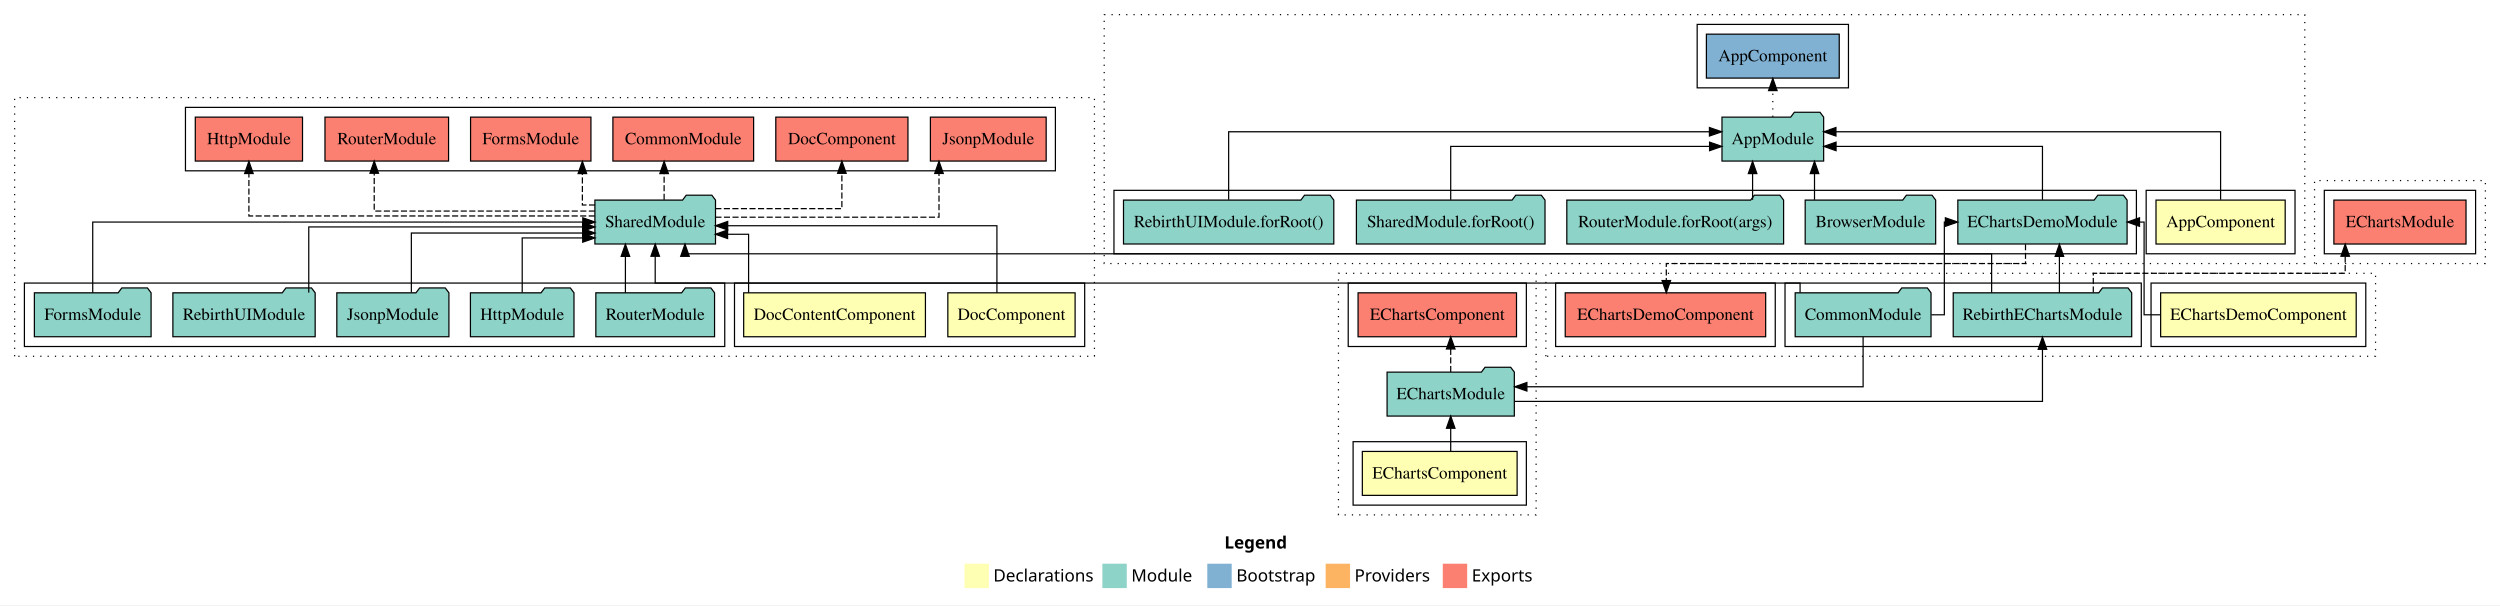
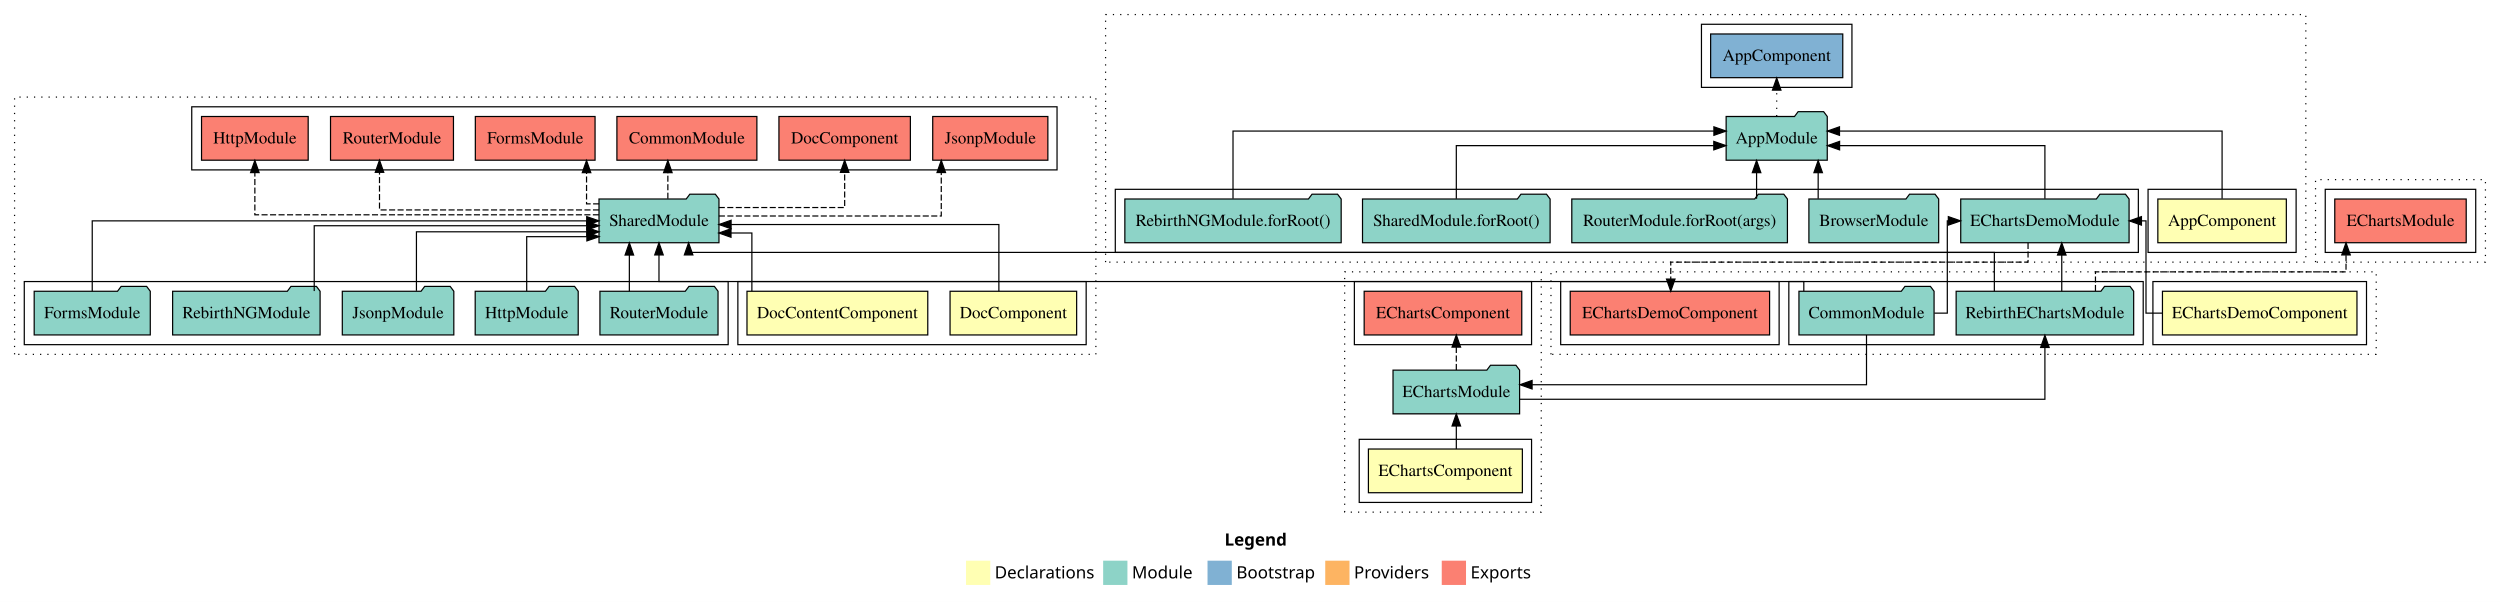
- <svg xmlns="http://www.w3.org/2000/svg" width="2049pt" height="496pt" viewBox="0.00 0.00 2049.00 496.00">
+ <svg xmlns="http://www.w3.org/2000/svg" width="2060pt" height="496pt" viewBox="0.00 0.00 2060.00 496.00">
  <g id="graph0" class="graph" transform="scale(1 1) rotate(0) translate(4 492)">
-     <polygon fill="white" stroke="none" points="-4,4 -4,-492 2045,-492 2045,4 -4,4" />
-     <text text-anchor="start" x="999.509" y="-42.4" font-family="sans-serif" font-weight="bold" font-size="14.00">Legend</text>
-     <polygon fill="#ffffb3" stroke="none" points="786.5,-10 786.5,-30 806.5,-30 806.5,-10 786.5,-10" />
-     <text text-anchor="start" x="810.129" y="-15.4" font-family="sans-serif" font-size="14.00">  Declarations</text>
-     <polygon fill="#8dd3c7" stroke="none" points="899.5,-10 899.5,-30 919.5,-30 919.5,-10 899.5,-10" />
-     <text text-anchor="start" x="923.225" y="-15.4" font-family="sans-serif" font-size="14.00">  Module</text>
-     <polygon fill="#80b1d3" stroke="none" points="985.5,-10 985.5,-30 1005.5,-30 1005.5,-10 985.5,-10" />
-     <text text-anchor="start" x="1009.28" y="-15.4" font-family="sans-serif" font-size="14.00">  Bootstrap</text>
-     <polygon fill="#fdb462" stroke="none" points="1082.5,-10 1082.5,-30 1102.5,-30 1102.5,-10 1082.5,-10" />
-     <text text-anchor="start" x="1106.17" y="-15.4" font-family="sans-serif" font-size="14.00">  Providers</text>
-     <polygon fill="#fb8072" stroke="none" points="1178.5,-10 1178.5,-30 1198.5,-30 1198.5,-10 1178.5,-10" />
-     <text text-anchor="start" x="1202.23" y="-15.4" font-family="sans-serif" font-size="14.00">  Exports</text>
+     <polygon fill="white" stroke="none" points="-4,4 -4,-492 2056,-492 2056,4 -4,4" />
+     <text text-anchor="start" x="1005.01" y="-42.4" font-family="sans-serif" font-weight="bold" font-size="14.00">Legend</text>
+     <polygon fill="#ffffb3" stroke="none" points="792,-10 792,-30 812,-30 812,-10 792,-10" />
+     <text text-anchor="start" x="815.629" y="-15.4" font-family="sans-serif" font-size="14.00">  Declarations</text>
+     <polygon fill="#8dd3c7" stroke="none" points="905,-10 905,-30 925,-30 925,-10 905,-10" />
+     <text text-anchor="start" x="928.725" y="-15.4" font-family="sans-serif" font-size="14.00">  Module</text>
+     <polygon fill="#80b1d3" stroke="none" points="991,-10 991,-30 1011,-30 1011,-10 991,-10" />
+     <text text-anchor="start" x="1014.78" y="-15.4" font-family="sans-serif" font-size="14.00">  Bootstrap</text>
+     <polygon fill="#fdb462" stroke="none" points="1088,-10 1088,-30 1108,-30 1108,-10 1088,-10" />
+     <text text-anchor="start" x="1111.67" y="-15.4" font-family="sans-serif" font-size="14.00">  Providers</text>
+     <polygon fill="#fb8072" stroke="none" points="1184,-10 1184,-30 1204,-30 1204,-10 1184,-10" />
+     <text text-anchor="start" x="1207.73" y="-15.4" font-family="sans-serif" font-size="14.00">  Exports</text>
    <g id="clust1" class="cluster">
-       <polygon fill="none" stroke="black" stroke-dasharray="1,5" points="901,-276 901,-480 1885,-480 1885,-276 901,-276" />
+       <polygon fill="none" stroke="black" stroke-dasharray="1,5" points="907,-276 907,-480 1896,-480 1896,-276 907,-276" />
    </g>
    <g id="clust2" class="cluster">
-       <polygon fill="none" stroke="black" points="1755,-284 1755,-336 1877,-336 1877,-284 1755,-284" />
+       <polygon fill="none" stroke="black" points="1766,-284 1766,-336 1888,-336 1888,-284 1766,-284" />
    </g>
    <g id="clust4" class="cluster">
-       <polygon fill="none" stroke="black" points="909,-284 909,-336 1747,-336 1747,-284 909,-284" />
+       <polygon fill="none" stroke="black" points="915,-284 915,-336 1758,-336 1758,-284 915,-284" />
    </g>
    <g id="clust6" class="cluster">
-       <polygon fill="none" stroke="black" points="1387,-420 1387,-472 1511,-472 1511,-420 1387,-420" />
+       <polygon fill="none" stroke="black" points="1398,-420 1398,-472 1522,-472 1522,-420 1398,-420" />
    </g>
    <g id="clust8" class="cluster">
-       <polygon fill="none" stroke="black" stroke-dasharray="1,5" points="1263,-200 1263,-268 1943,-268 1943,-200 1263,-200" />
+       <polygon fill="none" stroke="black" stroke-dasharray="1,5" points="1274,-200 1274,-268 1954,-268 1954,-200 1274,-200" />
    </g>
    <g id="clust9" class="cluster">
-       <polygon fill="none" stroke="black" points="1759,-208 1759,-260 1935,-260 1935,-208 1759,-208" />
+       <polygon fill="none" stroke="black" points="1770,-208 1770,-260 1946,-260 1946,-208 1770,-208" />
    </g>
    <g id="clust11" class="cluster">
-       <polygon fill="none" stroke="black" points="1459,-208 1459,-260 1751,-260 1751,-208 1459,-208" />
+       <polygon fill="none" stroke="black" points="1470,-208 1470,-260 1762,-260 1762,-208 1470,-208" />
    </g>
    <g id="clust12" class="cluster">
-       <polygon fill="none" stroke="black" points="1271,-208 1271,-260 1451,-260 1451,-208 1271,-208" />
+       <polygon fill="none" stroke="black" points="1282,-208 1282,-260 1462,-260 1462,-208 1282,-208" />
    </g>
    <g id="clust15" class="cluster">
-       <polygon fill="none" stroke="black" stroke-dasharray="1,5" points="1093,-70 1093,-268 1255,-268 1255,-70 1093,-70" />
+       <polygon fill="none" stroke="black" stroke-dasharray="1,5" points="1104,-70 1104,-268 1266,-268 1266,-70 1104,-70" />
    </g>
    <g id="clust16" class="cluster">
-       <polygon fill="none" stroke="black" points="1105,-78 1105,-130 1247,-130 1247,-78 1105,-78" />
+       <polygon fill="none" stroke="black" points="1116,-78 1116,-130 1258,-130 1258,-78 1116,-78" />
    </g>
    <g id="clust19" class="cluster">
-       <polygon fill="none" stroke="black" points="1101,-208 1101,-260 1247,-260 1247,-208 1101,-208" />
+       <polygon fill="none" stroke="black" points="1112,-208 1112,-260 1258,-260 1258,-208 1112,-208" />
    </g>
    <g id="clust22" class="cluster">
-       <polygon fill="none" stroke="black" stroke-dasharray="1,5" points="1893,-276 1893,-344 2033,-344 2033,-276 1893,-276" />
+       <polygon fill="none" stroke="black" stroke-dasharray="1,5" points="1904,-276 1904,-344 2044,-344 2044,-276 1904,-276" />
    </g>
    <g id="clust25" class="cluster">
-       <polygon fill="none" stroke="black" points="1901,-284 1901,-336 2025,-336 2025,-284 1901,-284" />
+       <polygon fill="none" stroke="black" points="1912,-284 1912,-336 2036,-336 2036,-284 1912,-284" />
    </g>
    <g id="clust28" class="cluster">
-       <polygon fill="none" stroke="black" stroke-dasharray="1,5" points="8,-200 8,-412 893,-412 893,-200 8,-200" />
+       <polygon fill="none" stroke="black" stroke-dasharray="1,5" points="8,-200 8,-412 899,-412 899,-200 8,-200" />
    </g>
    <g id="clust29" class="cluster">
-       <polygon fill="none" stroke="black" points="598,-208 598,-260 885,-260 885,-208 598,-208" />
+       <polygon fill="none" stroke="black" points="604,-208 604,-260 891,-260 891,-208 604,-208" />
    </g>
    <g id="clust32" class="cluster">
-       <polygon fill="none" stroke="black" points="16,-208 16,-260 590,-260 590,-208 16,-208" />
+       <polygon fill="none" stroke="black" points="16,-208 16,-260 596,-260 596,-208 16,-208" />
    </g>
    <g id="clust33" class="cluster">
-       <polygon fill="none" stroke="black" points="148,-352 148,-404 861,-404 861,-352 148,-352" />
+       <polygon fill="none" stroke="black" points="154,-352 154,-404 867,-404 867,-352 154,-352" />
    </g>
    <g id="node1" class="node">
-       <polygon fill="#ffffb3" stroke="black" points="1868.94,-328 1763.06,-328 1763.06,-292 1868.94,-292 1868.94,-328" />
-       <text text-anchor="middle" x="1816" y="-305.8" font-family="Times,serif" font-size="14.00">AppComponent</text>
+       <polygon fill="#ffffb3" stroke="black" points="1879.94,-328 1774.06,-328 1774.06,-292 1879.94,-292 1879.94,-328" />
+       <text text-anchor="middle" x="1827" y="-305.8" font-family="Times,serif" font-size="14.00">AppComponent</text>
    </g>
    <g id="node2" class="node">
-       <polygon fill="#8dd3c7" stroke="black" points="1490.66,-396 1487.66,-400 1466.66,-400 1463.66,-396 1407.34,-396 1407.34,-360 1490.66,-360 1490.66,-396" />
-       <text text-anchor="middle" x="1449" y="-373.8" font-family="Times,serif" font-size="14.00">AppModule</text>
+       <polygon fill="#8dd3c7" stroke="black" points="1501.66,-396 1498.66,-400 1477.66,-400 1474.66,-396 1418.34,-396 1418.34,-360 1501.66,-360 1501.66,-396" />
+       <text text-anchor="middle" x="1460" y="-373.8" font-family="Times,serif" font-size="14.00">AppModule</text>
    </g>
    <g id="edge1" class="edge">
-       <path fill="none" stroke="black" d="M1816,-328.292C1816,-350.206 1816,-384 1816,-384 1816,-384 1500.74,-384 1500.74,-384" />
-       <polygon fill="black" stroke="black" points="1500.74,-380.5 1490.74,-384 1500.74,-387.5 1500.74,-380.5" />
+       <path fill="none" stroke="black" d="M1827,-328.292C1827,-350.206 1827,-384 1827,-384 1827,-384 1511.74,-384 1511.74,-384" />
+       <polygon fill="black" stroke="black" points="1511.74,-380.5 1501.74,-384 1511.74,-387.5 1511.74,-380.5" />
    </g>
    <g id="node8" class="node">
-       <polygon fill="#80b1d3" stroke="black" points="1503.44,-464 1394.56,-464 1394.56,-428 1503.44,-428 1503.44,-464" />
-       <text text-anchor="middle" x="1449" y="-441.8" font-family="Times,serif" font-size="14.00">AppComponent </text>
+       <polygon fill="#80b1d3" stroke="black" points="1514.44,-464 1405.56,-464 1405.56,-428 1514.44,-428 1514.44,-464" />
+       <text text-anchor="middle" x="1460" y="-441.8" font-family="Times,serif" font-size="14.00">AppComponent </text>
    </g>
    <g id="edge7" class="edge">
-       <path fill="none" stroke="black" stroke-dasharray="1,5" d="M1449,-396.223C1449,-396.223 1449,-417.727 1449,-417.727" />
-       <polygon fill="black" stroke="black" points="1445.5,-417.727 1449,-427.727 1452.5,-417.727 1445.5,-417.727" />
+       <path fill="none" stroke="black" stroke-dasharray="1,5" d="M1460,-396.223C1460,-396.223 1460,-417.727 1460,-417.727" />
+       <polygon fill="black" stroke="black" points="1456.5,-417.727 1460,-427.727 1463.5,-417.727 1456.5,-417.727" />
    </g>
    <g id="node3" class="node">
-       <polygon fill="#8dd3c7" stroke="black" points="1582.47,-328 1579.47,-332 1558.47,-332 1555.47,-328 1475.53,-328 1475.53,-292 1582.47,-292 1582.47,-328" />
-       <text text-anchor="middle" x="1529" y="-305.8" font-family="Times,serif" font-size="14.00">BrowserModule</text>
+       <polygon fill="#8dd3c7" stroke="black" points="1593.47,-328 1590.47,-332 1569.47,-332 1566.47,-328 1486.53,-328 1486.53,-292 1593.47,-292 1593.47,-328" />
+       <text text-anchor="middle" x="1540" y="-305.8" font-family="Times,serif" font-size="14.00">BrowserModule</text>
    </g>
    <g id="edge2" class="edge">
-       <path fill="none" stroke="black" d="M1483.17,-328.223C1483.17,-328.223 1483.17,-349.727 1483.17,-349.727" />
-       <polygon fill="black" stroke="black" points="1479.67,-349.727 1483.17,-359.727 1486.67,-349.727 1479.67,-349.727" />
+       <path fill="none" stroke="black" d="M1494.17,-328.223C1494.17,-328.223 1494.17,-349.727 1494.17,-349.727" />
+       <polygon fill="black" stroke="black" points="1490.67,-349.727 1494.17,-359.727 1497.67,-349.727 1490.67,-349.727" />
    </g>
    <g id="node4" class="node">
-       <polygon fill="#8dd3c7" stroke="black" points="1457.84,-328 1454.84,-332 1433.84,-332 1430.84,-328 1280.16,-328 1280.16,-292 1457.84,-292 1457.84,-328" />
-       <text text-anchor="middle" x="1369" y="-305.8" font-family="Times,serif" font-size="14.00">RouterModule.forRoot(args)</text>
+       <polygon fill="#8dd3c7" stroke="black" points="1468.84,-328 1465.84,-332 1444.84,-332 1441.84,-328 1291.16,-328 1291.16,-292 1468.84,-292 1468.84,-328" />
+       <text text-anchor="middle" x="1380" y="-305.8" font-family="Times,serif" font-size="14.00">RouterModule.forRoot(args)</text>
    </g>
    <g id="edge3" class="edge">
-       <path fill="none" stroke="black" d="M1432.42,-328.223C1432.42,-328.223 1432.42,-349.727 1432.42,-349.727" />
-       <polygon fill="black" stroke="black" points="1428.92,-349.727 1432.42,-359.727 1435.92,-349.727 1428.92,-349.727" />
+       <path fill="none" stroke="black" d="M1443.42,-328.223C1443.42,-328.223 1443.42,-349.727 1443.42,-349.727" />
+       <polygon fill="black" stroke="black" points="1439.92,-349.727 1443.42,-359.727 1446.92,-349.727 1439.92,-349.727" />
    </g>
    <g id="node5" class="node">
-       <polygon fill="#8dd3c7" stroke="black" points="1262.29,-328 1259.29,-332 1238.29,-332 1235.29,-328 1107.71,-328 1107.71,-292 1262.29,-292 1262.29,-328" />
-       <text text-anchor="middle" x="1185" y="-305.8" font-family="Times,serif" font-size="14.00">SharedModule.forRoot()</text>
+       <polygon fill="#8dd3c7" stroke="black" points="1273.29,-328 1270.29,-332 1249.29,-332 1246.29,-328 1118.71,-328 1118.71,-292 1273.29,-292 1273.29,-328" />
+       <text text-anchor="middle" x="1196" y="-305.8" font-family="Times,serif" font-size="14.00">SharedModule.forRoot()</text>
    </g>
    <g id="edge4" class="edge">
-       <path fill="none" stroke="black" d="M1185,-328.267C1185,-346.555 1185,-372 1185,-372 1185,-372 1397.17,-372 1397.17,-372" />
-       <polygon fill="black" stroke="black" points="1397.17,-375.5 1407.17,-372 1397.17,-368.5 1397.17,-375.5" />
+       <path fill="none" stroke="black" d="M1196,-328.267C1196,-346.555 1196,-372 1196,-372 1196,-372 1408.17,-372 1408.17,-372" />
+       <polygon fill="black" stroke="black" points="1408.17,-375.5 1418.17,-372 1408.17,-368.5 1408.17,-375.5" />
    </g>
    <g id="node6" class="node">
-       <polygon fill="#8dd3c7" stroke="black" points="1089.18,-328 1086.18,-332 1065.18,-332 1062.18,-328 916.82,-328 916.82,-292 1089.18,-292 1089.18,-328" />
-       <text text-anchor="middle" x="1003" y="-305.8" font-family="Times,serif" font-size="14.00">RebirthUIModule.forRoot()</text>
+       <polygon fill="#8dd3c7" stroke="black" points="1101.13,-328 1098.13,-332 1077.13,-332 1074.13,-328 922.874,-328 922.874,-292 1101.13,-292 1101.13,-328" />
+       <text text-anchor="middle" x="1012" y="-305.8" font-family="Times,serif" font-size="14.00">RebirthNGModule.forRoot()</text>
    </g>
    <g id="edge5" class="edge">
-       <path fill="none" stroke="black" d="M1003,-328.292C1003,-350.206 1003,-384 1003,-384 1003,-384 1397.04,-384 1397.04,-384" />
-       <polygon fill="black" stroke="black" points="1397.04,-387.5 1407.04,-384 1397.04,-380.5 1397.04,-387.5" />
+       <path fill="none" stroke="black" d="M1012,-328.292C1012,-350.206 1012,-384 1012,-384 1012,-384 1408.26,-384 1408.26,-384" />
+       <polygon fill="black" stroke="black" points="1408.26,-387.5 1418.26,-384 1408.26,-380.5 1408.26,-387.5" />
    </g>
    <g id="node7" class="node">
-       <polygon fill="#8dd3c7" stroke="black" points="1739.36,-328 1736.36,-332 1715.36,-332 1712.36,-328 1600.64,-328 1600.64,-292 1739.36,-292 1739.36,-328" />
-       <text text-anchor="middle" x="1670" y="-305.8" font-family="Times,serif" font-size="14.00">EChartsDemoModule</text>
+       <polygon fill="#8dd3c7" stroke="black" points="1750.36,-328 1747.36,-332 1726.36,-332 1723.36,-328 1611.64,-328 1611.64,-292 1750.36,-292 1750.36,-328" />
+       <text text-anchor="middle" x="1681" y="-305.8" font-family="Times,serif" font-size="14.00">EChartsDemoModule</text>
    </g>
    <g id="edge6" class="edge">
-       <path fill="none" stroke="black" d="M1670,-328.267C1670,-346.555 1670,-372 1670,-372 1670,-372 1500.83,-372 1500.83,-372" />
-       <polygon fill="black" stroke="black" points="1500.83,-368.5 1490.83,-372 1500.83,-375.5 1500.83,-368.5" />
+       <path fill="none" stroke="black" d="M1681,-328.267C1681,-346.555 1681,-372 1681,-372 1681,-372 1511.83,-372 1511.83,-372" />
+       <polygon fill="black" stroke="black" points="1511.83,-368.5 1501.83,-372 1511.83,-375.5 1511.83,-368.5" />
    </g>
    <g id="node12" class="node">
-       <polygon fill="#fb8072" stroke="black" points="1443.14,-252 1278.86,-252 1278.86,-216 1443.14,-216 1443.14,-252" />
-       <text text-anchor="middle" x="1361" y="-229.8" font-family="Times,serif" font-size="14.00">EChartsDemoComponent </text>
+       <polygon fill="#fb8072" stroke="black" points="1454.14,-252 1289.86,-252 1289.86,-216 1454.14,-216 1454.14,-252" />
+       <text text-anchor="middle" x="1372" y="-229.8" font-family="Times,serif" font-size="14.00">EChartsDemoComponent </text>
    </g>
    <g id="edge11" class="edge">
-       <path fill="none" stroke="black" stroke-dasharray="5,2" d="M1656.11,-291.806C1656.11,-283.722 1656.11,-276 1656.11,-276 1656.11,-276 1361.7,-276 1361.7,-276 1361.7,-276 1361.7,-262.056 1361.7,-262.056" />
-       <polygon fill="black" stroke="black" points="1365.2,-262.055 1361.7,-252.056 1358.2,-262.056 1365.2,-262.055" />
+       <path fill="none" stroke="black" stroke-dasharray="5,2" d="M1667.11,-291.806C1667.11,-283.722 1667.11,-276 1667.11,-276 1667.11,-276 1372.7,-276 1372.7,-276 1372.7,-276 1372.7,-262.056 1372.7,-262.056" />
+       <polygon fill="black" stroke="black" points="1376.2,-262.055 1372.7,-252.056 1369.2,-262.056 1376.2,-262.055" />
    </g>
    <g id="node9" class="node">
-       <polygon fill="#ffffb3" stroke="black" points="1927.14,-252 1766.86,-252 1766.86,-216 1927.14,-216 1927.14,-252" />
-       <text text-anchor="middle" x="1847" y="-229.8" font-family="Times,serif" font-size="14.00">EChartsDemoComponent</text>
+       <polygon fill="#ffffb3" stroke="black" points="1938.14,-252 1777.86,-252 1777.86,-216 1938.14,-216 1938.14,-252" />
+       <text text-anchor="middle" x="1858" y="-229.8" font-family="Times,serif" font-size="14.00">EChartsDemoComponent</text>
    </g>
    <g id="edge8" class="edge">
-       <path fill="none" stroke="black" d="M1766.73,-234C1758.62,-234 1753.3,-234 1753.3,-234 1753.3,-234 1753.3,-310 1753.3,-310 1753.3,-310 1749.55,-310 1749.55,-310" />
-       <polygon fill="black" stroke="black" points="1749.55,-306.5 1739.55,-310 1749.55,-313.5 1749.55,-306.5" />
+       <path fill="none" stroke="black" d="M1777.73,-234C1769.62,-234 1764.3,-234 1764.3,-234 1764.3,-234 1764.3,-310 1764.3,-310 1764.3,-310 1760.55,-310 1760.55,-310" />
+       <polygon fill="black" stroke="black" points="1760.55,-306.5 1750.55,-310 1760.55,-313.5 1760.55,-306.5" />
    </g>
    <g id="node10" class="node">
-       <polygon fill="#8dd3c7" stroke="black" points="1578.67,-252 1575.67,-256 1554.67,-256 1551.67,-252 1467.33,-252 1467.33,-216 1578.67,-216 1578.67,-252" />
-       <text text-anchor="middle" x="1523" y="-229.8" font-family="Times,serif" font-size="14.00">CommonModule</text>
+       <polygon fill="#8dd3c7" stroke="black" points="1589.67,-252 1586.67,-256 1565.67,-256 1562.67,-252 1478.33,-252 1478.33,-216 1589.67,-216 1589.67,-252" />
+       <text text-anchor="middle" x="1534" y="-229.8" font-family="Times,serif" font-size="14.00">CommonModule</text>
    </g>
    <g id="edge9" class="edge">
-       <path fill="none" stroke="black" d="M1578.89,-234C1585.29,-234 1589.58,-234 1589.58,-234 1589.58,-234 1589.58,-310 1589.58,-310 1589.58,-310 1590.67,-310 1590.67,-310" />
-       <polygon fill="black" stroke="black" points="1590.43,-313.5 1600.43,-310 1590.43,-306.5 1590.43,-313.5" />
+       <path fill="none" stroke="black" d="M1589.89,-234C1596.29,-234 1600.58,-234 1600.58,-234 1600.58,-234 1600.58,-310 1600.58,-310 1600.58,-310 1601.67,-310 1601.67,-310" />
+       <polygon fill="black" stroke="black" points="1601.43,-313.5 1611.43,-310 1601.43,-306.5 1601.43,-313.5" />
    </g>
    <g id="node14" class="node">
-       <polygon fill="#8dd3c7" stroke="black" points="1237.15,-187 1234.15,-191 1213.15,-191 1210.15,-187 1132.85,-187 1132.85,-151 1237.15,-151 1237.15,-187" />
-       <text text-anchor="middle" x="1185" y="-164.8" font-family="Times,serif" font-size="14.00">EChartsModule</text>
+       <polygon fill="#8dd3c7" stroke="black" points="1248.15,-187 1245.15,-191 1224.15,-191 1221.15,-187 1143.85,-187 1143.85,-151 1248.15,-151 1248.15,-187" />
+       <text text-anchor="middle" x="1196" y="-164.8" font-family="Times,serif" font-size="14.00">EChartsModule</text>
    </g>
    <g id="edge13" class="edge">
-       <path fill="none" stroke="black" d="M1523,-215.977C1523,-198.627 1523,-175 1523,-175 1523,-175 1247.44,-175 1247.44,-175" />
-       <polygon fill="black" stroke="black" points="1247.44,-171.5 1237.44,-175 1247.44,-178.5 1247.44,-171.5" />
+       <path fill="none" stroke="black" d="M1534,-215.977C1534,-198.627 1534,-175 1534,-175 1534,-175 1258.44,-175 1258.44,-175" />
+       <polygon fill="black" stroke="black" points="1258.44,-171.5 1248.44,-175 1258.44,-178.5 1258.44,-171.5" />
    </g>
    <g id="node19" class="node">
-       <polygon fill="#8dd3c7" stroke="black" points="582.423,-328 579.423,-332 558.423,-332 555.423,-328 483.577,-328 483.577,-292 582.423,-292 582.423,-328" />
-       <text text-anchor="middle" x="533" y="-305.8" font-family="Times,serif" font-size="14.00">SharedModule</text>
+       <polygon fill="#8dd3c7" stroke="black" points="588.423,-328 585.423,-332 564.423,-332 561.423,-328 489.577,-328 489.577,-292 588.423,-292 588.423,-328" />
+       <text text-anchor="middle" x="539" y="-305.8" font-family="Times,serif" font-size="14.00">SharedModule</text>
    </g>
    <g id="edge19" class="edge">
-       <path fill="none" stroke="black" d="M1471.34,-252.058C1471.34,-256.495 1471.34,-260 1471.34,-260 1471.34,-260 533,-260 533,-260 533,-260 533,-281.949 533,-281.949" />
-       <polygon fill="black" stroke="black" points="529.5,-281.949 533,-291.949 536.5,-281.949 529.5,-281.949" />
+       <path fill="none" stroke="black" d="M1482.34,-252.058C1482.34,-256.495 1482.34,-260 1482.34,-260 1482.34,-260 539,-260 539,-260 539,-260 539,-281.949 539,-281.949" />
+       <polygon fill="black" stroke="black" points="535.5,-281.949 539,-291.949 542.5,-281.949 535.5,-281.949" />
    </g>
    <g id="node11" class="node">
-       <polygon fill="#8dd3c7" stroke="black" points="1743.14,-252 1740.14,-256 1719.14,-256 1716.14,-252 1596.86,-252 1596.86,-216 1743.14,-216 1743.14,-252" />
-       <text text-anchor="middle" x="1670" y="-229.8" font-family="Times,serif" font-size="14.00">RebirthEChartsModule</text>
+       <polygon fill="#8dd3c7" stroke="black" points="1754.14,-252 1751.14,-256 1730.14,-256 1727.14,-252 1607.86,-252 1607.86,-216 1754.14,-216 1754.14,-252" />
+       <text text-anchor="middle" x="1681" y="-229.8" font-family="Times,serif" font-size="14.00">RebirthEChartsModule</text>
    </g>
    <g id="edge10" class="edge">
-       <path fill="none" stroke="black" d="M1683.89,-252.011C1683.89,-252.011 1683.89,-281.855 1683.89,-281.855" />
-       <polygon fill="black" stroke="black" points="1680.39,-281.855 1683.89,-291.855 1687.39,-281.855 1680.39,-281.855" />
+       <path fill="none" stroke="black" d="M1694.89,-252.011C1694.89,-252.011 1694.89,-281.855 1694.89,-281.855" />
+       <polygon fill="black" stroke="black" points="1691.39,-281.855 1694.89,-291.855 1698.39,-281.855 1691.39,-281.855" />
    </g>
    <g id="node16" class="node">
-       <polygon fill="#fb8072" stroke="black" points="2017.15,-328 1908.85,-328 1908.85,-292 2017.15,-292 2017.15,-328" />
-       <text text-anchor="middle" x="1963" y="-305.8" font-family="Times,serif" font-size="14.00">EChartsModule </text>
+       <polygon fill="#fb8072" stroke="black" points="2028.15,-328 1919.85,-328 1919.85,-292 2028.15,-292 2028.15,-328" />
+       <text text-anchor="middle" x="1974" y="-305.8" font-family="Times,serif" font-size="14.00">EChartsModule </text>
    </g>
    <g id="edge16" class="edge">
-       <path fill="none" stroke="black" stroke-dasharray="5,2" d="M1711.66,-252.194C1711.66,-260.278 1711.66,-268 1711.66,-268 1711.66,-268 1918.12,-268 1918.12,-268 1918.12,-268 1918.12,-281.944 1918.12,-281.944" />
-       <polygon fill="black" stroke="black" points="1914.62,-281.944 1918.12,-291.944 1921.62,-281.945 1914.62,-281.944" />
+       <path fill="none" stroke="black" stroke-dasharray="5,2" d="M1722.66,-252.194C1722.66,-260.278 1722.66,-268 1722.66,-268 1722.66,-268 1929.12,-268 1929.12,-268 1929.12,-268 1929.12,-281.944 1929.12,-281.944" />
+       <polygon fill="black" stroke="black" points="1925.62,-281.944 1929.12,-291.944 1932.62,-281.945 1925.62,-281.944" />
    </g>
    <g id="edge25" class="edge">
-       <path fill="none" stroke="black" d="M1628.34,-252.051C1628.34,-266.373 1628.34,-284 1628.34,-284 1628.34,-284 557.413,-284 557.413,-284 557.413,-284 557.413,-284.794 557.413,-284.794" />
-       <polygon fill="black" stroke="black" points="553.913,-281.942 557.413,-291.942 560.913,-281.942 553.913,-281.942" />
+       <path fill="none" stroke="black" d="M1639.34,-252.051C1639.34,-266.373 1639.34,-284 1639.34,-284 1639.34,-284 563.413,-284 563.413,-284 563.413,-284 563.413,-284.794 563.413,-284.794" />
+       <polygon fill="black" stroke="black" points="559.913,-281.942 563.413,-291.942 566.913,-281.942 559.913,-281.942" />
    </g>
    <g id="node13" class="node">
-       <polygon fill="#ffffb3" stroke="black" points="1239.43,-122 1112.57,-122 1112.57,-86 1239.43,-86 1239.43,-122" />
-       <text text-anchor="middle" x="1176" y="-99.8" font-family="Times,serif" font-size="14.00">EChartsComponent</text>
+       <polygon fill="#ffffb3" stroke="black" points="1250.43,-122 1123.57,-122 1123.57,-86 1250.43,-86 1250.43,-122" />
+       <text text-anchor="middle" x="1187" y="-99.8" font-family="Times,serif" font-size="14.00">EChartsComponent</text>
    </g>
    <g id="edge12" class="edge">
-       <path fill="none" stroke="black" d="M1185,-122.106C1185,-122.106 1185,-140.991 1185,-140.991" />
-       <polygon fill="black" stroke="black" points="1181.5,-140.991 1185,-150.991 1188.5,-140.991 1181.5,-140.991" />
+       <path fill="none" stroke="black" d="M1196,-122.106C1196,-122.106 1196,-140.991 1196,-140.991" />
+       <polygon fill="black" stroke="black" points="1192.5,-140.991 1196,-150.991 1199.5,-140.991 1192.5,-140.991" />
    </g>
    <g id="edge15" class="edge">
-       <path fill="none" stroke="black" d="M1237.36,-163C1362.77,-163 1670,-163 1670,-163 1670,-163 1670,-205.716 1670,-205.716" />
-       <polygon fill="black" stroke="black" points="1666.5,-205.716 1670,-215.716 1673.5,-205.716 1666.5,-205.716" />
+       <path fill="none" stroke="black" d="M1248.36,-163C1373.77,-163 1681,-163 1681,-163 1681,-163 1681,-205.716 1681,-205.716" />
+       <polygon fill="black" stroke="black" points="1677.5,-205.716 1681,-215.716 1684.5,-205.716 1677.5,-205.716" />
    </g>
    <g id="node15" class="node">
-       <polygon fill="#fb8072" stroke="black" points="1238.93,-252 1109.07,-252 1109.07,-216 1238.93,-216 1238.93,-252" />
-       <text text-anchor="middle" x="1174" y="-229.8" font-family="Times,serif" font-size="14.00">EChartsComponent </text>
+       <polygon fill="#fb8072" stroke="black" points="1249.93,-252 1120.07,-252 1120.07,-216 1249.93,-216 1249.93,-252" />
+       <text text-anchor="middle" x="1185" y="-229.8" font-family="Times,serif" font-size="14.00">EChartsComponent </text>
    </g>
    <g id="edge14" class="edge">
-       <path fill="none" stroke="black" stroke-dasharray="5,2" d="M1185,-187.106C1185,-187.106 1185,-205.991 1185,-205.991" />
-       <polygon fill="black" stroke="black" points="1181.5,-205.991 1185,-215.991 1188.5,-205.991 1181.5,-205.991" />
+       <path fill="none" stroke="black" stroke-dasharray="5,2" d="M1196,-187.106C1196,-187.106 1196,-205.991 1196,-205.991" />
+       <polygon fill="black" stroke="black" points="1192.5,-205.991 1196,-215.991 1199.5,-205.991 1192.5,-205.991" />
    </g>
    <g id="node17" class="node">
-       <polygon fill="#ffffb3" stroke="black" points="877.154,-252 772.846,-252 772.846,-216 877.154,-216 877.154,-252" />
-       <text text-anchor="middle" x="825" y="-229.8" font-family="Times,serif" font-size="14.00">DocComponent</text>
+       <polygon fill="#ffffb3" stroke="black" points="883.154,-252 778.846,-252 778.846,-216 883.154,-216 883.154,-252" />
+       <text text-anchor="middle" x="831" y="-229.8" font-family="Times,serif" font-size="14.00">DocComponent</text>
    </g>
    <g id="edge17" class="edge">
-       <path fill="none" stroke="black" d="M813.071,-252.045C813.071,-273.662 813.071,-307 813.071,-307 813.071,-307 592.426,-307 592.426,-307" />
-       <polygon fill="black" stroke="black" points="592.426,-303.5 582.426,-307 592.426,-310.5 592.426,-303.5" />
+       <path fill="none" stroke="black" d="M819.071,-252.045C819.071,-273.662 819.071,-307 819.071,-307 819.071,-307 598.426,-307 598.426,-307" />
+       <polygon fill="black" stroke="black" points="598.426,-303.5 588.426,-307 598.426,-310.5 598.426,-303.5" />
    </g>
    <g id="node18" class="node">
-       <polygon fill="#ffffb3" stroke="black" points="754.486,-252 605.514,-252 605.514,-216 754.486,-216 754.486,-252" />
-       <text text-anchor="middle" x="680" y="-229.8" font-family="Times,serif" font-size="14.00">DocContentComponent</text>
+       <polygon fill="#ffffb3" stroke="black" points="760.486,-252 611.514,-252 611.514,-216 760.486,-216 760.486,-252" />
+       <text text-anchor="middle" x="686" y="-229.8" font-family="Times,serif" font-size="14.00">DocContentComponent</text>
    </g>
    <g id="edge18" class="edge">
-       <path fill="none" stroke="black" d="M609.545,-252.035C609.545,-271.576 609.545,-300 609.545,-300 609.545,-300 592.343,-300 592.343,-300" />
-       <polygon fill="black" stroke="black" points="592.343,-296.5 582.343,-300 592.343,-303.5 592.343,-296.5" />
+       <path fill="none" stroke="black" d="M615.545,-252.035C615.545,-271.576 615.545,-300 615.545,-300 615.545,-300 598.343,-300 598.343,-300" />
+       <polygon fill="black" stroke="black" points="598.343,-296.5 588.343,-300 598.343,-303.5 598.343,-296.5" />
    </g>
    <g id="node25" class="node">
-       <polygon fill="#fb8072" stroke="black" points="613.668,-396 498.332,-396 498.332,-360 613.668,-360 613.668,-396" />
-       <text text-anchor="middle" x="556" y="-373.8" font-family="Times,serif" font-size="14.00">CommonModule </text>
+       <polygon fill="#fb8072" stroke="black" points="619.668,-396 504.332,-396 504.332,-360 619.668,-360 619.668,-396" />
+       <text text-anchor="middle" x="562" y="-373.8" font-family="Times,serif" font-size="14.00">CommonModule </text>
    </g>
    <g id="edge26" class="edge">
-       <path fill="none" stroke="black" stroke-dasharray="5,2" d="M540.314,-328.223C540.314,-328.223 540.314,-349.727 540.314,-349.727" />
-       <polygon fill="black" stroke="black" points="536.814,-349.727 540.314,-359.727 543.814,-349.727 536.814,-349.727" />
+       <path fill="none" stroke="black" stroke-dasharray="5,2" d="M546.314,-328.223C546.314,-328.223 546.314,-349.727 546.314,-349.727" />
+       <polygon fill="black" stroke="black" points="542.814,-349.727 546.314,-359.727 549.814,-349.727 542.814,-349.727" />
    </g>
    <g id="node26" class="node">
-       <polygon fill="#fb8072" stroke="black" points="480.328,-396 381.672,-396 381.672,-360 480.328,-360 480.328,-396" />
-       <text text-anchor="middle" x="431" y="-373.8" font-family="Times,serif" font-size="14.00">FormsModule </text>
+       <polygon fill="#fb8072" stroke="black" points="486.328,-396 387.672,-396 387.672,-360 486.328,-360 486.328,-396" />
+       <text text-anchor="middle" x="437" y="-373.8" font-family="Times,serif" font-size="14.00">FormsModule </text>
    </g>
    <g id="edge27" class="edge">
-       <path fill="none" stroke="black" stroke-dasharray="5,2" d="M483.713,-324C477.528,-324 473.316,-324 473.316,-324 473.316,-324 473.316,-349.718 473.316,-349.718" />
-       <polygon fill="black" stroke="black" points="469.817,-349.718 473.316,-359.718 476.817,-349.718 469.817,-349.718" />
+       <path fill="none" stroke="black" stroke-dasharray="5,2" d="M489.713,-324C483.528,-324 479.316,-324 479.316,-324 479.316,-324 479.316,-349.718 479.316,-349.718" />
+       <polygon fill="black" stroke="black" points="475.817,-349.718 479.316,-359.718 482.817,-349.718 475.817,-349.718" />
    </g>
    <g id="node27" class="node">
-       <polygon fill="#fb8072" stroke="black" points="363.652,-396 262.348,-396 262.348,-360 363.652,-360 363.652,-396" />
-       <text text-anchor="middle" x="313" y="-373.8" font-family="Times,serif" font-size="14.00">RouterModule </text>
+       <polygon fill="#fb8072" stroke="black" points="369.652,-396 268.348,-396 268.348,-360 369.652,-360 369.652,-396" />
+       <text text-anchor="middle" x="319" y="-373.8" font-family="Times,serif" font-size="14.00">RouterModule </text>
    </g>
    <g id="edge28" class="edge">
-       <path fill="none" stroke="black" stroke-dasharray="5,2" d="M483.598,-319C415.931,-319 302.712,-319 302.712,-319 302.712,-319 302.712,-349.977 302.712,-349.977" />
-       <polygon fill="black" stroke="black" points="299.212,-349.977 302.712,-359.977 306.212,-349.978 299.212,-349.977" />
+       <path fill="none" stroke="black" stroke-dasharray="5,2" d="M489.598,-319C421.931,-319 308.712,-319 308.712,-319 308.712,-319 308.712,-349.977 308.712,-349.977" />
+       <polygon fill="black" stroke="black" points="305.212,-349.977 308.712,-359.977 312.212,-349.978 305.212,-349.977" />
    </g>
    <g id="node28" class="node">
-       <polygon fill="#fb8072" stroke="black" points="243.938,-396 156.062,-396 156.062,-360 243.938,-360 243.938,-396" />
-       <text text-anchor="middle" x="200" y="-373.8" font-family="Times,serif" font-size="14.00">HttpModule </text>
+       <polygon fill="#fb8072" stroke="black" points="249.938,-396 162.062,-396 162.062,-360 249.938,-360 249.938,-396" />
+       <text text-anchor="middle" x="206" y="-373.8" font-family="Times,serif" font-size="14.00">HttpModule </text>
    </g>
    <g id="edge29" class="edge">
-       <path fill="none" stroke="black" stroke-dasharray="5,2" d="M483.506,-315C390.743,-315 200,-315 200,-315 200,-315 200,-349.778 200,-349.778" />
-       <polygon fill="black" stroke="black" points="196.5,-349.778 200,-359.778 203.5,-349.778 196.5,-349.778" />
+       <path fill="none" stroke="black" stroke-dasharray="5,2" d="M489.506,-315C396.743,-315 206,-315 206,-315 206,-315 206,-349.778 206,-349.778" />
+       <polygon fill="black" stroke="black" points="202.5,-349.778 206,-359.778 209.5,-349.778 202.5,-349.778" />
    </g>
    <g id="node29" class="node">
-       <polygon fill="#fb8072" stroke="black" points="853.439,-396 758.561,-396 758.561,-360 853.439,-360 853.439,-396" />
-       <text text-anchor="middle" x="806" y="-373.8" font-family="Times,serif" font-size="14.00">JsonpModule </text>
+       <polygon fill="#fb8072" stroke="black" points="859.439,-396 764.561,-396 764.561,-360 859.439,-360 859.439,-396" />
+       <text text-anchor="middle" x="812" y="-373.8" font-family="Times,serif" font-size="14.00">JsonpModule </text>
    </g>
    <g id="edge30" class="edge">
-       <path fill="none" stroke="black" stroke-dasharray="5,2" d="M582.329,-314C650.607,-314 765.602,-314 765.602,-314 765.602,-314 765.602,-349.831 765.602,-349.831" />
-       <polygon fill="black" stroke="black" points="762.102,-349.831 765.602,-359.831 769.102,-349.831 762.102,-349.831" />
+       <path fill="none" stroke="black" stroke-dasharray="5,2" d="M588.329,-314C656.607,-314 771.602,-314 771.602,-314 771.602,-314 771.602,-349.831 771.602,-349.831" />
+       <polygon fill="black" stroke="black" points="768.102,-349.831 771.602,-359.831 775.102,-349.831 768.102,-349.831" />
    </g>
    <g id="node30" class="node">
-       <polygon fill="#fb8072" stroke="black" points="740.154,-396 631.846,-396 631.846,-360 740.154,-360 740.154,-396" />
-       <text text-anchor="middle" x="686" y="-373.8" font-family="Times,serif" font-size="14.00">DocComponent </text>
+       <polygon fill="#fb8072" stroke="black" points="746.154,-396 637.846,-396 637.846,-360 746.154,-360 746.154,-396" />
+       <text text-anchor="middle" x="692" y="-373.8" font-family="Times,serif" font-size="14.00">DocComponent </text>
    </g>
    <g id="edge31" class="edge">
-       <path fill="none" stroke="black" stroke-dasharray="5,2" d="M582.252,-321C626.979,-321 686,-321 686,-321 686,-321 686,-349.965 686,-349.965" />
-       <polygon fill="black" stroke="black" points="682.5,-349.965 686,-359.965 689.5,-349.965 682.5,-349.965" />
+       <path fill="none" stroke="black" stroke-dasharray="5,2" d="M588.252,-321C632.979,-321 692,-321 692,-321 692,-321 692,-349.965 692,-349.965" />
+       <polygon fill="black" stroke="black" points="688.5,-349.965 692,-359.965 695.5,-349.965 688.5,-349.965" />
    </g>
    <g id="node20" class="node">
      <polygon fill="#8dd3c7" stroke="black" points="119.829,-252 116.829,-256 95.829,-256 92.829,-252 24.171,-252 24.171,-216 119.829,-216 119.829,-252" />
      <text text-anchor="middle" x="72" y="-229.8" font-family="Times,serif" font-size="14.00">FormsModule</text>
    </g>
    <g id="edge20" class="edge">
-       <path fill="none" stroke="black" d="M72,-252.011C72,-274.485 72,-310 72,-310 72,-310 473.665,-310 473.665,-310" />
-       <polygon fill="black" stroke="black" points="473.665,-313.5 483.665,-310 473.665,-306.5 473.665,-313.5" />
+       <path fill="none" stroke="black" d="M72,-252.011C72,-274.485 72,-310 72,-310 72,-310 479.465,-310 479.465,-310" />
+       <polygon fill="black" stroke="black" points="479.465,-313.5 489.465,-310 479.465,-306.5 479.465,-313.5" />
    </g>
    <g id="node21" class="node">
-       <polygon fill="#8dd3c7" stroke="black" points="581.653,-252 578.653,-256 557.653,-256 554.653,-252 484.347,-252 484.347,-216 581.653,-216 581.653,-252" />
-       <text text-anchor="middle" x="533" y="-229.8" font-family="Times,serif" font-size="14.00">RouterModule</text>
+       <polygon fill="#8dd3c7" stroke="black" points="587.653,-252 584.653,-256 563.653,-256 560.653,-252 490.347,-252 490.347,-216 587.653,-216 587.653,-252" />
+       <text text-anchor="middle" x="539" y="-229.8" font-family="Times,serif" font-size="14.00">RouterModule</text>
    </g>
    <g id="edge21" class="edge">
-       <path fill="none" stroke="black" d="M508.587,-252.011C508.587,-252.011 508.587,-281.855 508.587,-281.855" />
-       <polygon fill="black" stroke="black" points="505.087,-281.855 508.587,-291.855 512.087,-281.855 505.087,-281.855" />
+       <path fill="none" stroke="black" d="M514.587,-252.011C514.587,-252.011 514.587,-281.855 514.587,-281.855" />
+       <polygon fill="black" stroke="black" points="511.087,-281.855 514.587,-291.855 518.087,-281.855 511.087,-281.855" />
    </g>
    <g id="node22" class="node">
-       <polygon fill="#8dd3c7" stroke="black" points="466.439,-252 463.439,-256 442.439,-256 439.439,-252 381.561,-252 381.561,-216 466.439,-216 466.439,-252" />
-       <text text-anchor="middle" x="424" y="-229.8" font-family="Times,serif" font-size="14.00">HttpModule</text>
+       <polygon fill="#8dd3c7" stroke="black" points="472.439,-252 469.439,-256 448.439,-256 445.439,-252 387.561,-252 387.561,-216 472.439,-216 472.439,-252" />
+       <text text-anchor="middle" x="430" y="-229.8" font-family="Times,serif" font-size="14.00">HttpModule</text>
    </g>
    <g id="edge22" class="edge">
-       <path fill="none" stroke="black" d="M424,-252.222C424,-270.829 424,-297 424,-297 424,-297 473.603,-297 473.603,-297" />
-       <polygon fill="black" stroke="black" points="473.603,-300.5 483.603,-297 473.603,-293.5 473.603,-300.5" />
+       <path fill="none" stroke="black" d="M430,-252.222C430,-270.829 430,-297 430,-297 430,-297 479.603,-297 479.603,-297" />
+       <polygon fill="black" stroke="black" points="479.603,-300.5 489.603,-297 479.603,-293.5 479.603,-300.5" />
    </g>
    <g id="node23" class="node">
-       <polygon fill="#8dd3c7" stroke="black" points="363.94,-252 360.94,-256 339.94,-256 336.94,-252 272.06,-252 272.06,-216 363.94,-216 363.94,-252" />
-       <text text-anchor="middle" x="318" y="-229.8" font-family="Times,serif" font-size="14.00">JsonpModule</text>
+       <polygon fill="#8dd3c7" stroke="black" points="369.94,-252 366.94,-256 345.94,-256 342.94,-252 278.06,-252 278.06,-216 369.94,-216 369.94,-252" />
+       <text text-anchor="middle" x="324" y="-229.8" font-family="Times,serif" font-size="14.00">JsonpModule</text>
    </g>
    <g id="edge23" class="edge">
-       <path fill="none" stroke="black" d="M333.144,-252.308C333.144,-272.146 333.144,-301 333.144,-301 333.144,-301 473.597,-301 473.597,-301" />
-       <polygon fill="black" stroke="black" points="473.597,-304.5 483.597,-301 473.597,-297.5 473.597,-304.5" />
+       <path fill="none" stroke="black" d="M339.144,-252.308C339.144,-272.146 339.144,-301 339.144,-301 339.144,-301 479.597,-301 479.597,-301" />
+       <polygon fill="black" stroke="black" points="479.597,-304.5 489.597,-301 479.597,-297.5 479.597,-304.5" />
    </g>
    <g id="node24" class="node">
-       <polygon fill="#8dd3c7" stroke="black" points="254.31,-252 251.31,-256 230.31,-256 227.31,-252 137.69,-252 137.69,-216 254.31,-216 254.31,-252" />
-       <text text-anchor="middle" x="196" y="-229.8" font-family="Times,serif" font-size="14.00">RebirthUIModule</text>
+       <polygon fill="#8dd3c7" stroke="black" points="259.756,-252 256.756,-256 235.756,-256 232.756,-252 138.244,-252 138.244,-216 259.756,-216 259.756,-252" />
+       <text text-anchor="middle" x="199" y="-229.8" font-family="Times,serif" font-size="14.00">RebirthNGModule</text>
    </g>
    <g id="edge24" class="edge">
-       <path fill="none" stroke="black" d="M249.062,-252.169C249.062,-273.498 249.062,-306 249.062,-306 249.062,-306 473.542,-306 473.542,-306" />
-       <polygon fill="black" stroke="black" points="473.542,-309.5 483.542,-306 473.542,-302.5 473.542,-309.5" />
+       <path fill="none" stroke="black" d="M254.923,-252.169C254.923,-273.498 254.923,-306 254.923,-306 254.923,-306 479.518,-306 479.518,-306" />
+       <polygon fill="black" stroke="black" points="479.518,-309.5 489.518,-306 479.518,-302.5 479.518,-309.5" />
    </g>
  </g>
</svg>
